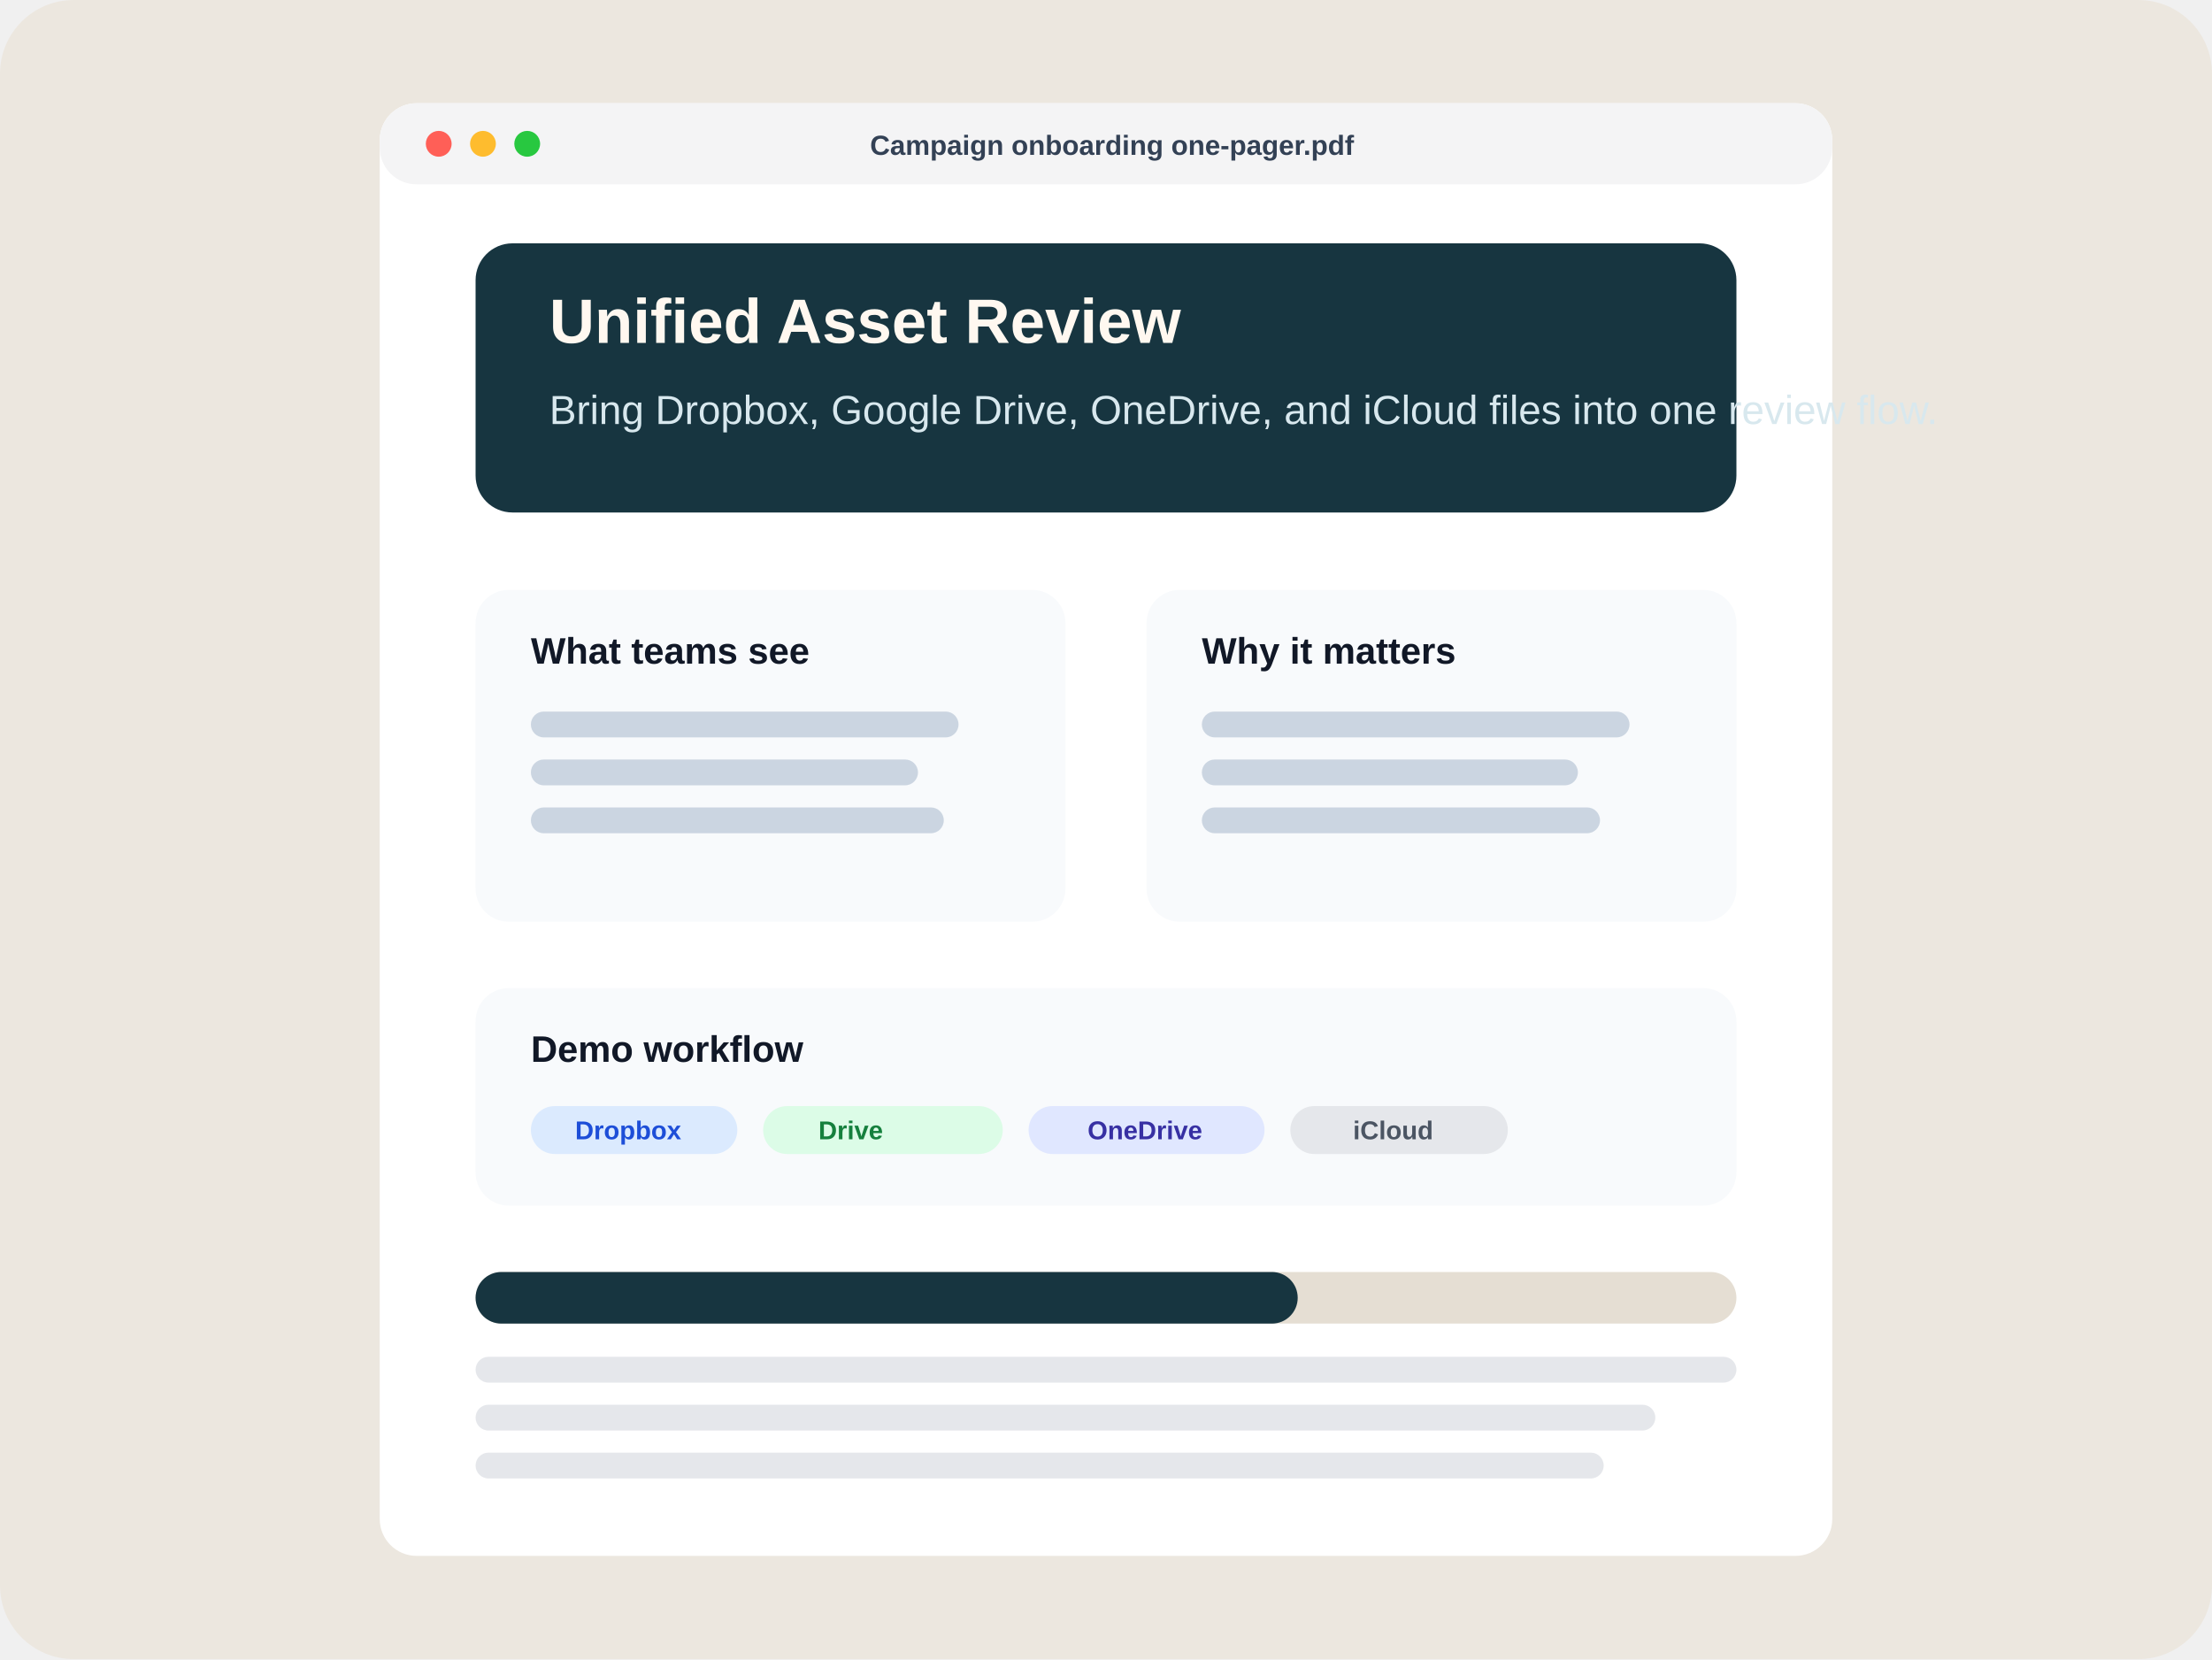
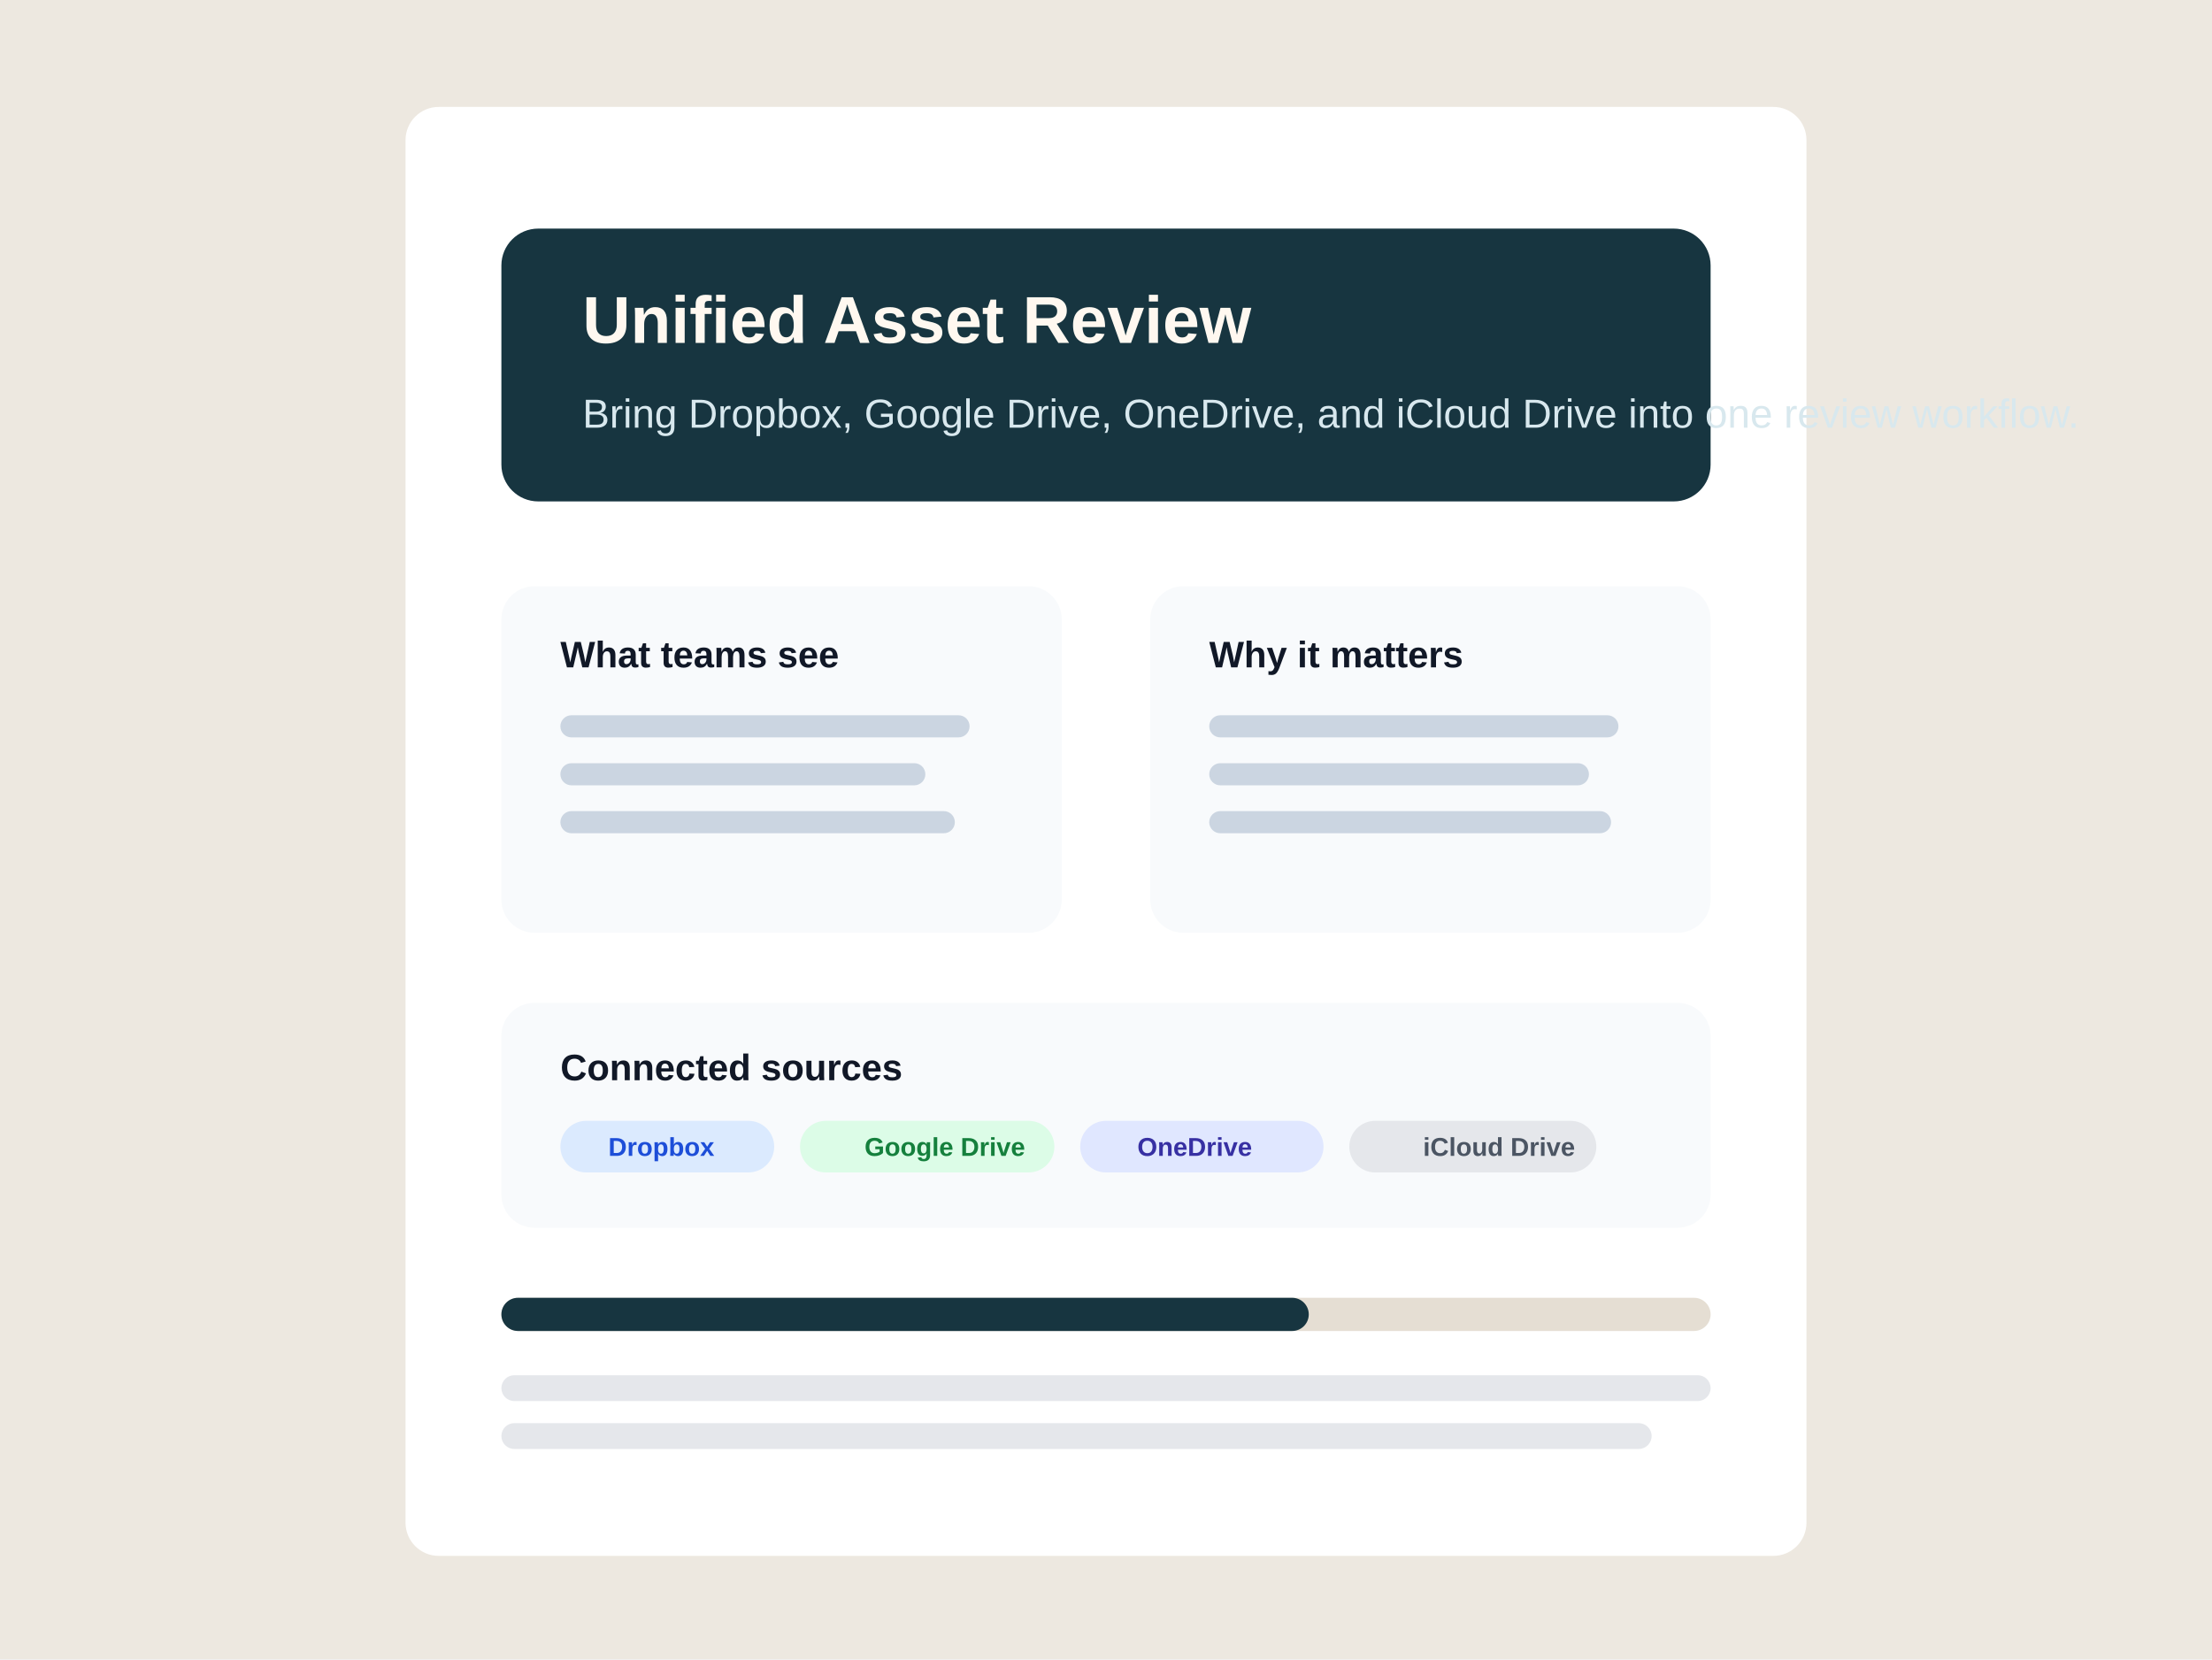
<svg xmlns="http://www.w3.org/2000/svg" width="1200" height="900" viewBox="0 0 1200 900" fill="none">
-   <rect width="1200" height="900" rx="40" fill="#ECE7DF" />
-   <rect x="206" y="56" width="788" height="788" rx="20" fill="#FFFFFF" />
-   <rect x="206" y="56" width="788" height="44" rx="20" fill="#F4F4F5" />
-   <circle cx="238" cy="78" r="7" fill="#FF5F57" />
-   <circle cx="262" cy="78" r="7" fill="#FEBC2E" />
-   <circle cx="286" cy="78" r="7" fill="#28C840" />
-   <text x="472" y="84" fill="#334155" font-family="Arial, sans-serif" font-size="15" font-weight="700">Campaign onboarding one-pager.pdf</text>
-   <rect x="258" y="132" width="684" height="146" rx="20" fill="#173540" />
-   <text x="298" y="186" fill="#FFF8F0" font-family="Arial, sans-serif" font-size="34" font-weight="700">Unified Asset Review</text>
-   <text x="298" y="230" fill="#D8E8EE" font-family="Arial, sans-serif" font-size="22">Bring Dropbox, Google Drive, OneDrive, and iCloud files into one review flow.</text>
-   <rect x="258" y="320" width="320" height="180" rx="18" fill="#F8FAFC" />
-   <rect x="622" y="320" width="320" height="180" rx="18" fill="#F8FAFC" />
-   <text x="288" y="360" fill="#111827" font-family="Arial, sans-serif" font-size="20" font-weight="700">What teams see</text>
-   <rect x="288" y="386" width="232" height="14" rx="7" fill="#CBD5E1" />
-   <rect x="288" y="412" width="210" height="14" rx="7" fill="#CBD5E1" />
-   <rect x="288" y="438" width="224" height="14" rx="7" fill="#CBD5E1" />
-   <text x="652" y="360" fill="#111827" font-family="Arial, sans-serif" font-size="20" font-weight="700">Why it matters</text>
-   <rect x="652" y="386" width="232" height="14" rx="7" fill="#CBD5E1" />
-   <rect x="652" y="412" width="204" height="14" rx="7" fill="#CBD5E1" />
-   <rect x="652" y="438" width="216" height="14" rx="7" fill="#CBD5E1" />
-   <rect x="258" y="536" width="684" height="118" rx="18" fill="#F8FAFC" />
-   <text x="288" y="576" fill="#111827" font-family="Arial, sans-serif" font-size="20" font-weight="700">Demo workflow</text>
-   <rect x="288" y="600" width="112" height="26" rx="13" fill="#DBEAFE" />
-   <rect x="414" y="600" width="130" height="26" rx="13" fill="#DCFCE7" />
-   <rect x="558" y="600" width="128" height="26" rx="13" fill="#E0E7FF" />
-   <rect x="700" y="600" width="118" height="26" rx="13" fill="#E5E7EB" />
-   <text x="312" y="618" fill="#1D4ED8" font-family="Arial, sans-serif" font-size="14" font-weight="700">Dropbox</text>
-   <text x="444" y="618" fill="#15803D" font-family="Arial, sans-serif" font-size="14" font-weight="700">Drive</text>
-   <text x="590" y="618" fill="#3730A3" font-family="Arial, sans-serif" font-size="14" font-weight="700">OneDrive</text>
-   <text x="734" y="618" fill="#4B5563" font-family="Arial, sans-serif" font-size="14" font-weight="700">iCloud</text>
-   <rect x="258" y="690" width="684" height="28" rx="14" fill="#E5DED3" />
-   <rect x="258" y="690" width="446" height="28" rx="14" fill="#173540" />
-   <rect x="258" y="736" width="684" height="14" rx="7" fill="#E5E7EB" />
-   <rect x="258" y="762" width="640" height="14" rx="7" fill="#E5E7EB" />
-   <rect x="258" y="788" width="612" height="14" rx="7" fill="#E5E7EB" />
+   <rect width="1200" height="900" fill="#EDE8E0" />
+   <rect x="220" y="58" width="760" height="786" rx="18" fill="#FFFFFF" />
+   <rect x="272" y="124" width="656" height="148" rx="20" fill="#173540" />
+   <text x="316" y="186" fill="#FFF8F0" font-family="Arial, sans-serif" font-size="36" font-weight="700">Unified Asset Review</text>
+   <text x="316" y="232" fill="#D8E8EE" font-family="Arial, sans-serif" font-size="22">Bring Dropbox, Google Drive, OneDrive, and iCloud Drive into one review workflow.</text>
+   <rect x="272" y="318" width="304" height="188" rx="18" fill="#F8FAFC" />
+   <rect x="624" y="318" width="304" height="188" rx="18" fill="#F8FAFC" />
+   <text x="304" y="362" fill="#111827" font-family="Arial, sans-serif" font-size="20" font-weight="700">What teams see</text>
+   <rect x="304" y="388" width="222" height="12" rx="6" fill="#CBD5E1" />
+   <rect x="304" y="414" width="198" height="12" rx="6" fill="#CBD5E1" />
+   <rect x="304" y="440" width="214" height="12" rx="6" fill="#CBD5E1" />
+   <text x="656" y="362" fill="#111827" font-family="Arial, sans-serif" font-size="20" font-weight="700">Why it matters</text>
+   <rect x="656" y="388" width="222" height="12" rx="6" fill="#CBD5E1" />
+   <rect x="656" y="414" width="206" height="12" rx="6" fill="#CBD5E1" />
+   <rect x="656" y="440" width="218" height="12" rx="6" fill="#CBD5E1" />
+   <rect x="272" y="544" width="656" height="122" rx="18" fill="#F8FAFC" />
+   <text x="304" y="586" fill="#111827" font-family="Arial, sans-serif" font-size="20" font-weight="700">Connected sources</text>
+   <rect x="304" y="608" width="116" height="28" rx="14" fill="#DBEAFE" />
+   <rect x="434" y="608" width="138" height="28" rx="14" fill="#DCFCE7" />
+   <rect x="586" y="608" width="132" height="28" rx="14" fill="#E0E7FF" />
+   <rect x="732" y="608" width="134" height="28" rx="14" fill="#E5E7EB" />
+   <text x="330" y="627" fill="#1D4ED8" font-family="Arial, sans-serif" font-size="14" font-weight="700">Dropbox</text>
+   <text x="469" y="627" fill="#15803D" font-family="Arial, sans-serif" font-size="14" font-weight="700">Google Drive</text>
+   <text x="617" y="627" fill="#3730A3" font-family="Arial, sans-serif" font-size="14" font-weight="700">OneDrive</text>
+   <text x="772" y="627" fill="#4B5563" font-family="Arial, sans-serif" font-size="14" font-weight="700">iCloud Drive</text>
+   <rect x="272" y="704" width="656" height="18" rx="9" fill="#E5DED3" />
+   <rect x="272" y="704" width="438" height="18" rx="9" fill="#173540" />
+   <rect x="272" y="746" width="656" height="14" rx="7" fill="#E5E7EB" />
+   <rect x="272" y="772" width="624" height="14" rx="7" fill="#E5E7EB" />
</svg>
